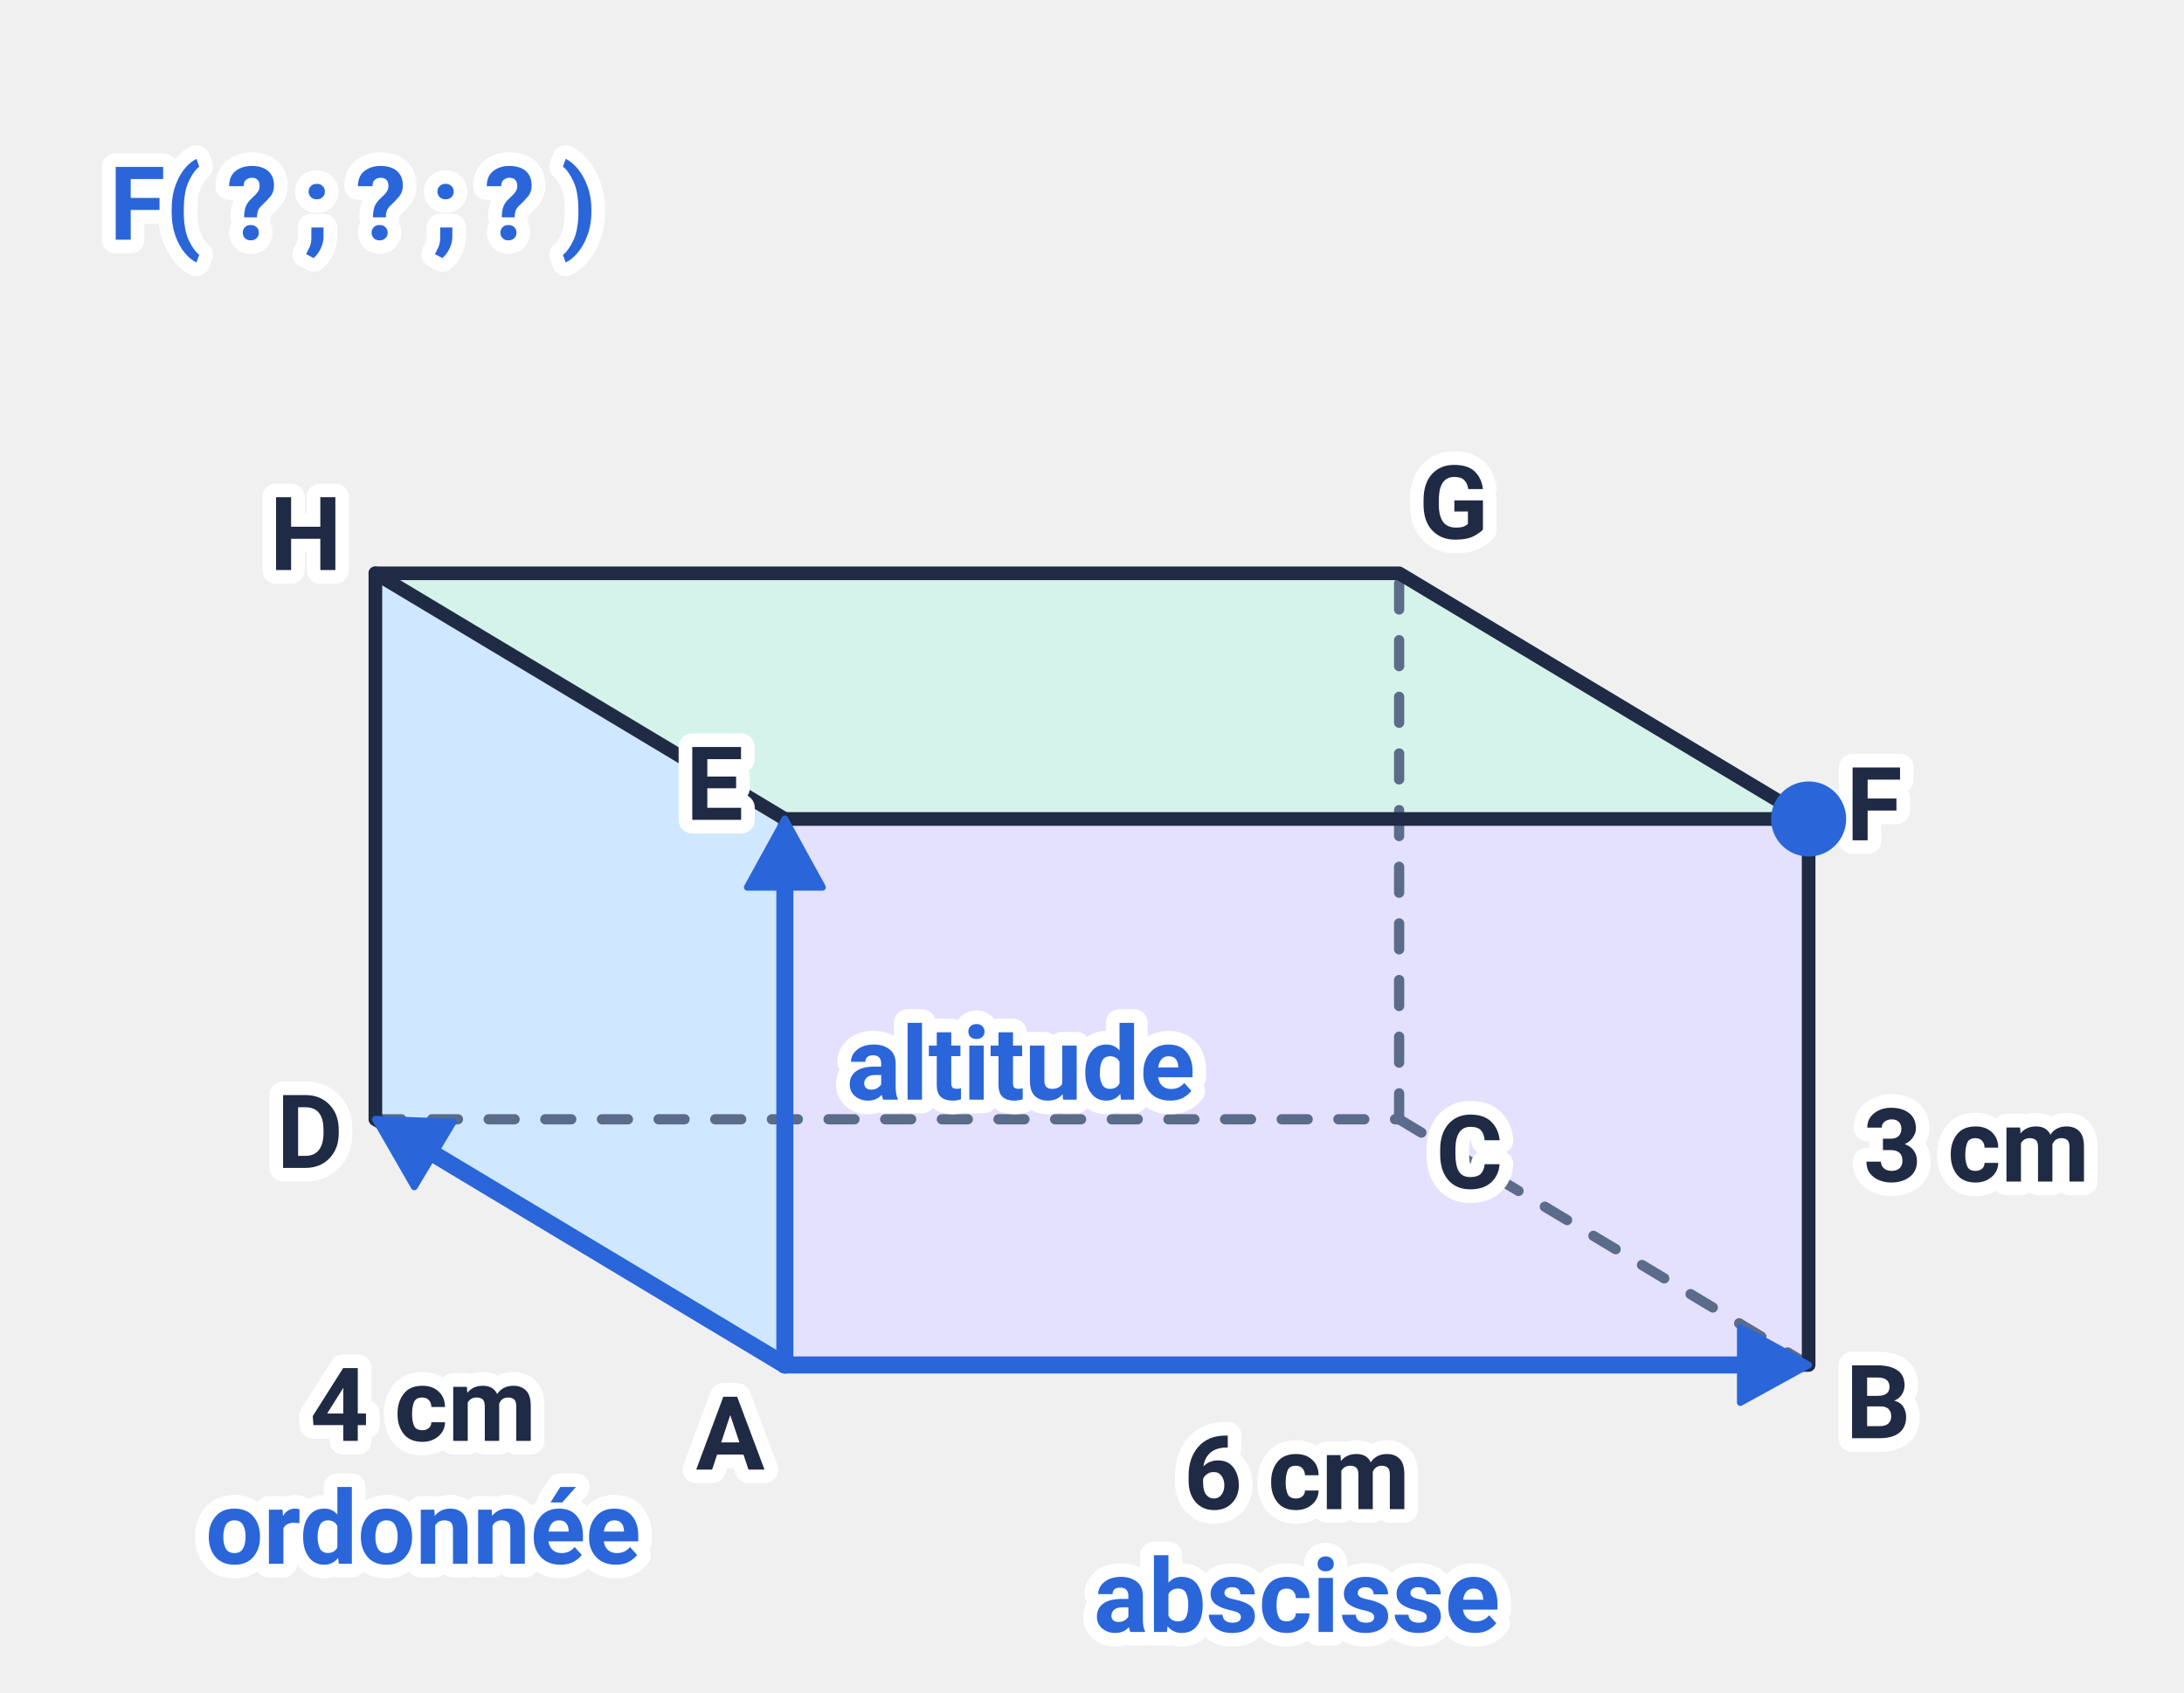
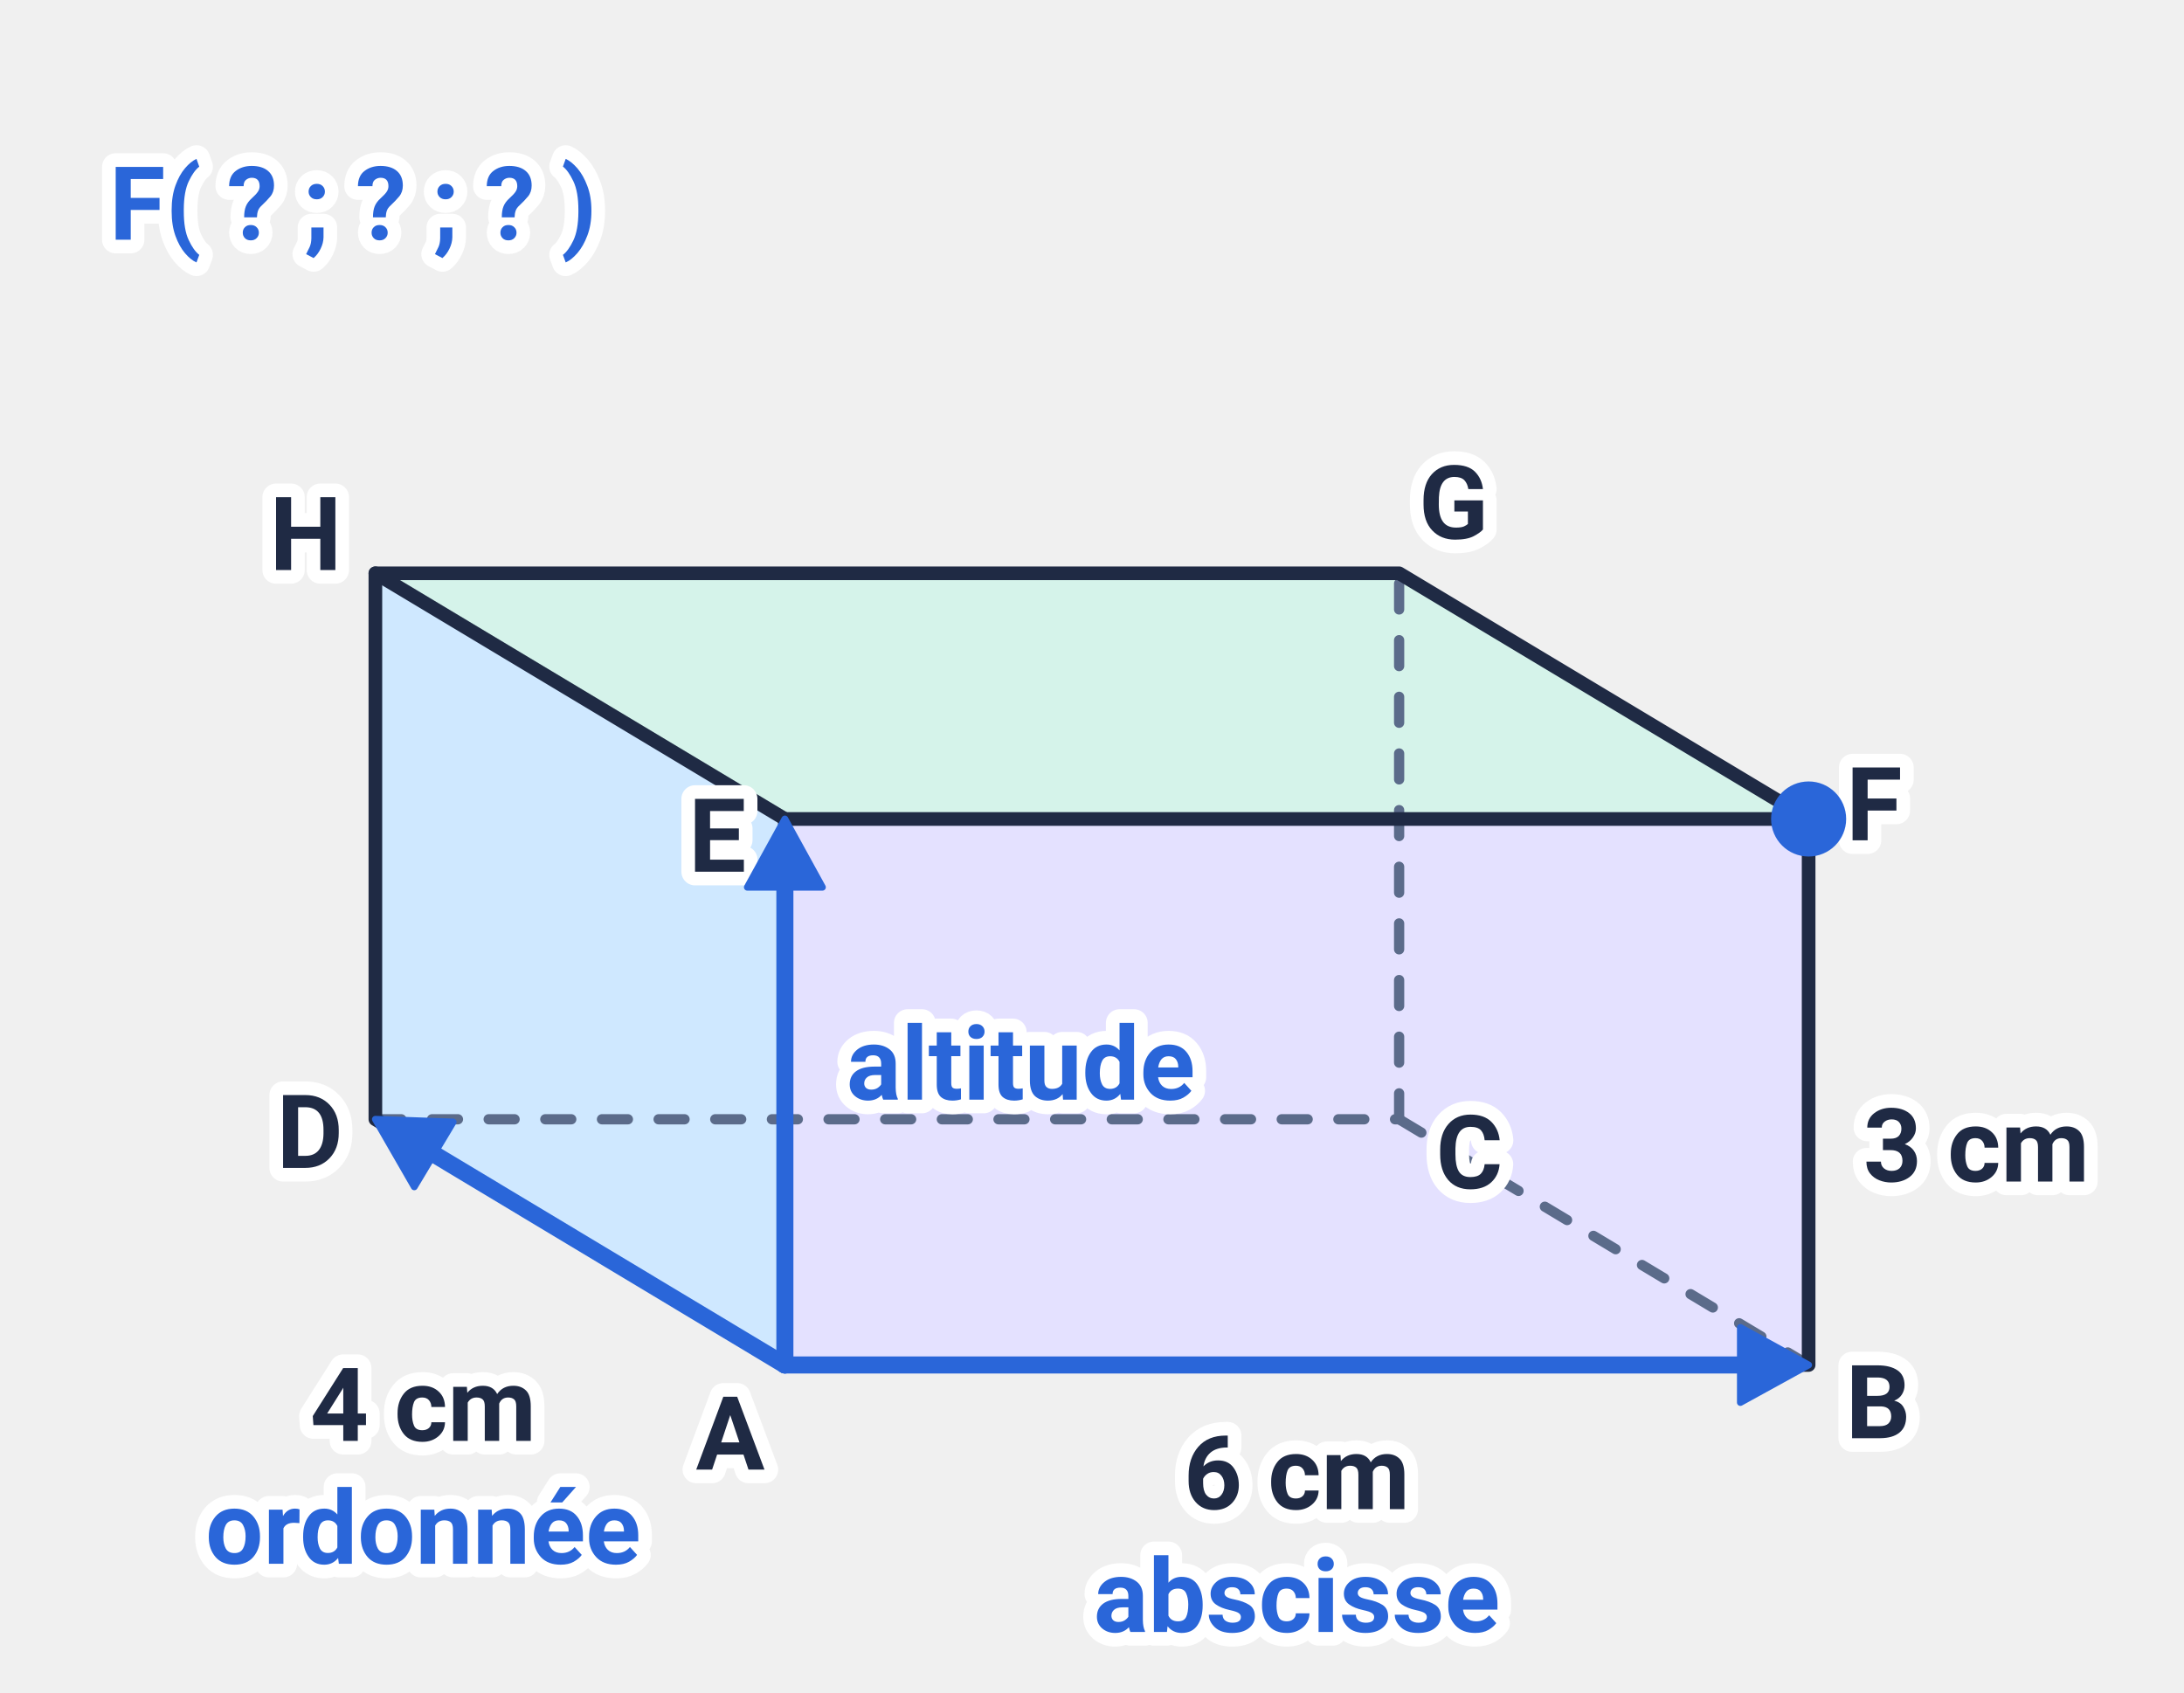
<svg xmlns="http://www.w3.org/2000/svg" width="320" height="248" viewBox="0 0 320 248" font-family="system-ui, -apple-system, 'Segoe UI', Roboto, sans-serif" stroke-linecap="round" stroke-linejoin="round">
  <polygon points="115,200 265,200 265,120 115,120" fill="#e4e1ff" stroke="#1f2a44" stroke-width="0" />
  <polygon points="115,200 115,120 55,84 55,164" fill="#cfe8ff" stroke="#1f2a44" stroke-width="0" />
  <polygon points="115,120 265,120 205,84 55,84" fill="#d5f3ea" stroke="#1f2a44" stroke-width="0" />
  <line x1="55" y1="164" x2="205" y2="164" fill="none" stroke="#5b6b8a" stroke-width="1.5" stroke-dasharray="3.8 4.5" />
  <line x1="205" y1="164" x2="265" y2="200" fill="none" stroke="#5b6b8a" stroke-width="1.5" stroke-dasharray="3.8 4.5" />
  <line x1="205" y1="164" x2="205" y2="84" fill="none" stroke="#5b6b8a" stroke-width="1.5" stroke-dasharray="3.8 4.5" />
  <polygon points="115,200 265,200 265,120 115,120" fill="none" stroke="#1f2a44" stroke-width="2" />
  <polyline points="115,200 55,164 55,84 205,84 265,120" fill="none" stroke="#1f2a44" stroke-width="2" />
  <line x1="115" y1="120" x2="55" y2="84" fill="none" stroke="#1f2a44" stroke-width="2" />
  <text x="107" y="210.2" font-size="15" font-weight="700" fill="#1f2a44" text-anchor="middle" dominant-baseline="central" stroke="#ffffff" stroke-width="4" stroke-linejoin="round" paint-order="stroke">A</text>
  <text x="275.2" y="205.6" font-size="15" font-weight="700" fill="#1f2a44" text-anchor="middle" dominant-baseline="central" stroke="#ffffff" stroke-width="4" stroke-linejoin="round" paint-order="stroke">B</text>
  <text x="215.3" y="169" font-size="15" font-weight="700" fill="#1f2a44" text-anchor="middle" dominant-baseline="central" stroke="#ffffff" stroke-width="4" stroke-linejoin="round" paint-order="stroke">C</text>
  <text x="45.4" y="166" font-size="15" font-weight="700" fill="#1f2a44" text-anchor="middle" dominant-baseline="central" stroke="#ffffff" stroke-width="4" stroke-linejoin="round" paint-order="stroke">D</text>
-   <text x="104.7" y="115" font-size="15" font-weight="700" fill="#1f2a44" text-anchor="middle" dominant-baseline="central" stroke="#ffffff" stroke-width="4" stroke-linejoin="round" paint-order="stroke">E</text>
+   <text x="105.1" y="122.6" font-size="15" font-weight="700" fill="#1f2a44" text-anchor="middle" dominant-baseline="central" stroke="#ffffff" stroke-width="4" stroke-linejoin="round" paint-order="stroke">E</text>
  <text x="274.6" y="118" font-size="15" font-weight="700" fill="#1f2a44" text-anchor="middle" dominant-baseline="central" stroke="#ffffff" stroke-width="4" stroke-linejoin="round" paint-order="stroke">F</text>
  <text x="213" y="73.8" font-size="15" font-weight="700" fill="#1f2a44" text-anchor="middle" dominant-baseline="central" stroke="#ffffff" stroke-width="4" stroke-linejoin="round" paint-order="stroke">G</text>
  <text x="44.8" y="78.4" font-size="15" font-weight="700" fill="#1f2a44" text-anchor="middle" dominant-baseline="central" stroke="#ffffff" stroke-width="4" stroke-linejoin="round" paint-order="stroke">H</text>
  <line x1="115" y1="200" x2="257" y2="200" fill="none" stroke="#2a66d9" stroke-width="2.5" />
  <polygon points="265,200 255,205.5 255,194.5" fill="#2a66d9" stroke="#2a66d9" stroke-width="1" />
  <line x1="115" y1="200" x2="61.9" y2="168.1" fill="none" stroke="#2a66d9" stroke-width="2.5" />
  <polygon points="55,164 66.4,164.4 60.7,173.9" fill="#2a66d9" stroke="#2a66d9" stroke-width="1" />
  <line x1="115" y1="200" x2="115" y2="128" fill="none" stroke="#2a66d9" stroke-width="2.5" />
  <polygon points="115,120 120.5,130 109.5,130" fill="#2a66d9" stroke="#2a66d9" stroke-width="1" />
  <circle cx="265" cy="120" r="5" fill="#2a66d9" stroke="#2a66d9" stroke-width="1" />
  <text x="190" y="216" font-size="15" font-weight="600" fill="#1f2a44" text-anchor="middle" dominant-baseline="central" stroke="#ffffff" stroke-width="4" stroke-linejoin="round" paint-order="stroke">6 cm</text>
  <text x="190" y="234" font-size="15" font-weight="700" fill="#2a66d9" text-anchor="middle" dominant-baseline="central" stroke="#ffffff" stroke-width="4" stroke-linejoin="round" paint-order="stroke">abscisse</text>
  <text x="62" y="206" font-size="15" font-weight="600" fill="#1f2a44" text-anchor="middle" dominant-baseline="central" stroke="#ffffff" stroke-width="4" stroke-linejoin="round" paint-order="stroke">4 cm</text>
  <text x="62" y="224" font-size="15" font-weight="700" fill="#2a66d9" text-anchor="middle" dominant-baseline="central" stroke="#ffffff" stroke-width="4" stroke-linejoin="round" paint-order="stroke">ordonnée</text>
  <text x="124" y="156" font-size="15" font-weight="700" fill="#2a66d9" text-anchor="start" dominant-baseline="central" stroke="#ffffff" stroke-width="4" stroke-linejoin="round" paint-order="stroke">altitude</text>
  <text x="273" y="168" font-size="15" font-weight="600" fill="#1f2a44" text-anchor="start" dominant-baseline="central" stroke="#ffffff" stroke-width="4" stroke-linejoin="round" paint-order="stroke">3 cm</text>
  <text x="16" y="30" font-size="15" font-weight="700" fill="#2a66d9" text-anchor="start" dominant-baseline="central" stroke="#ffffff" stroke-width="4" stroke-linejoin="round" paint-order="stroke">F( ? ; ? ; ? )</text>
</svg>
